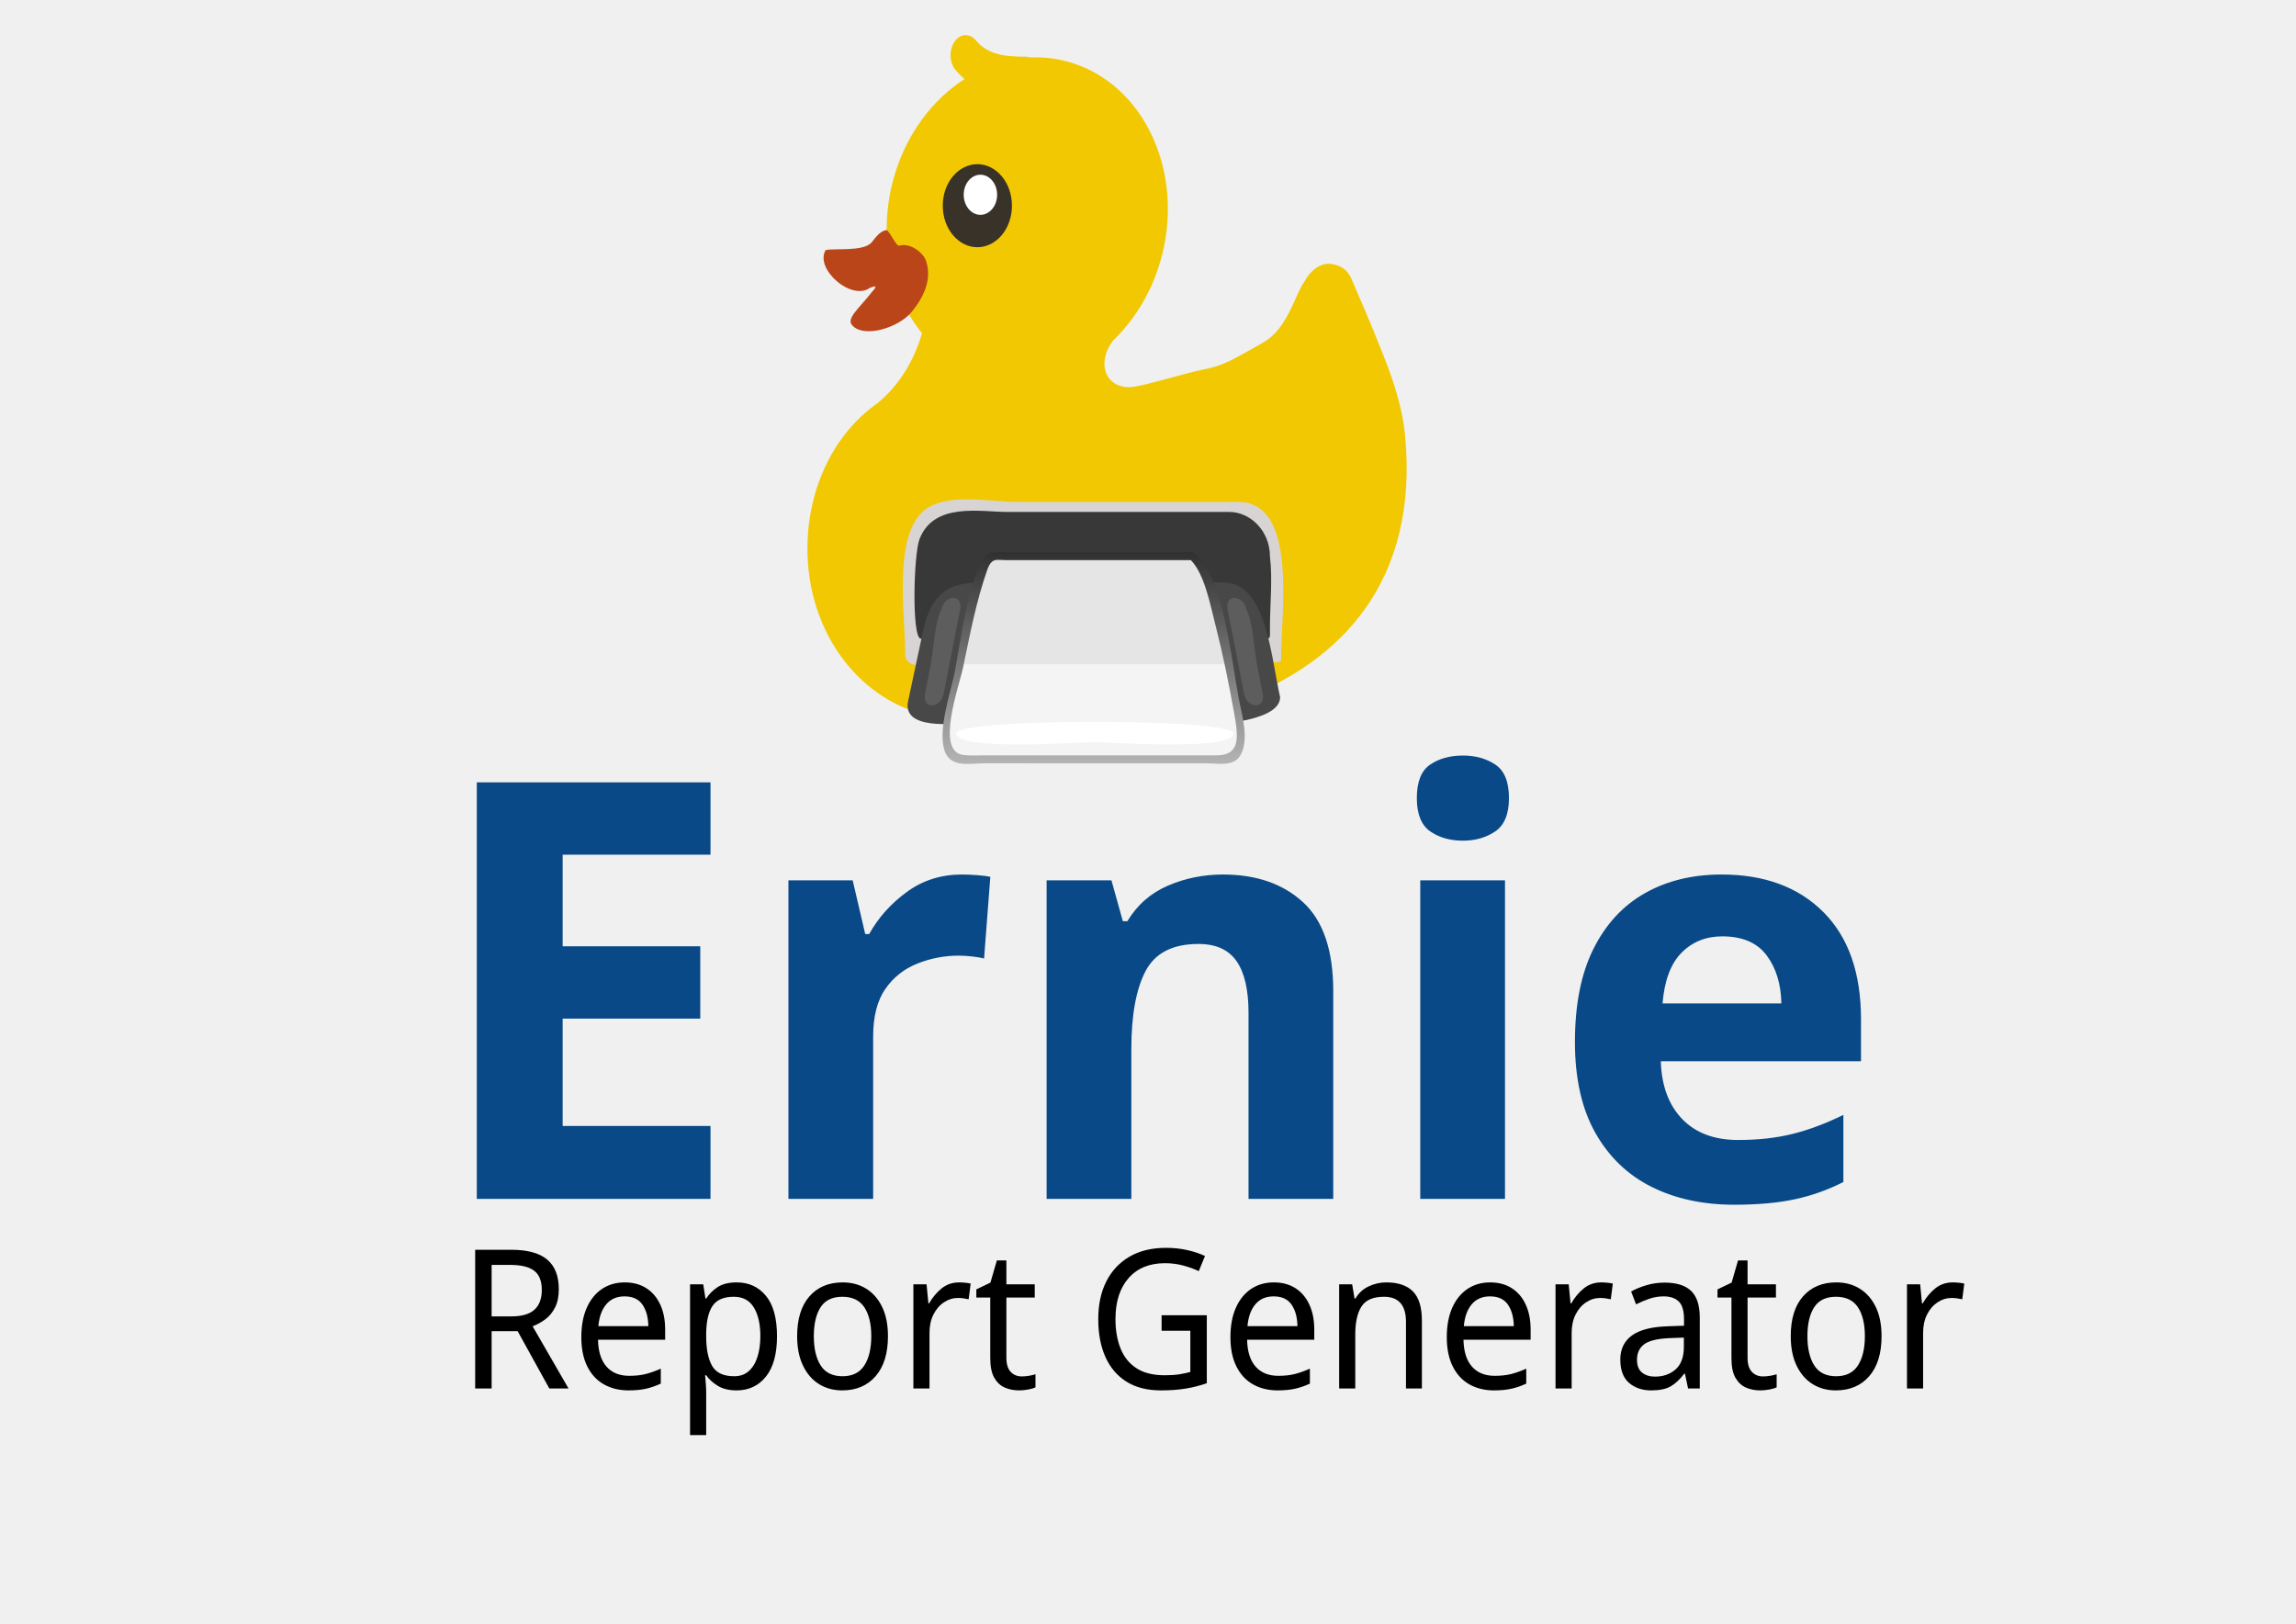
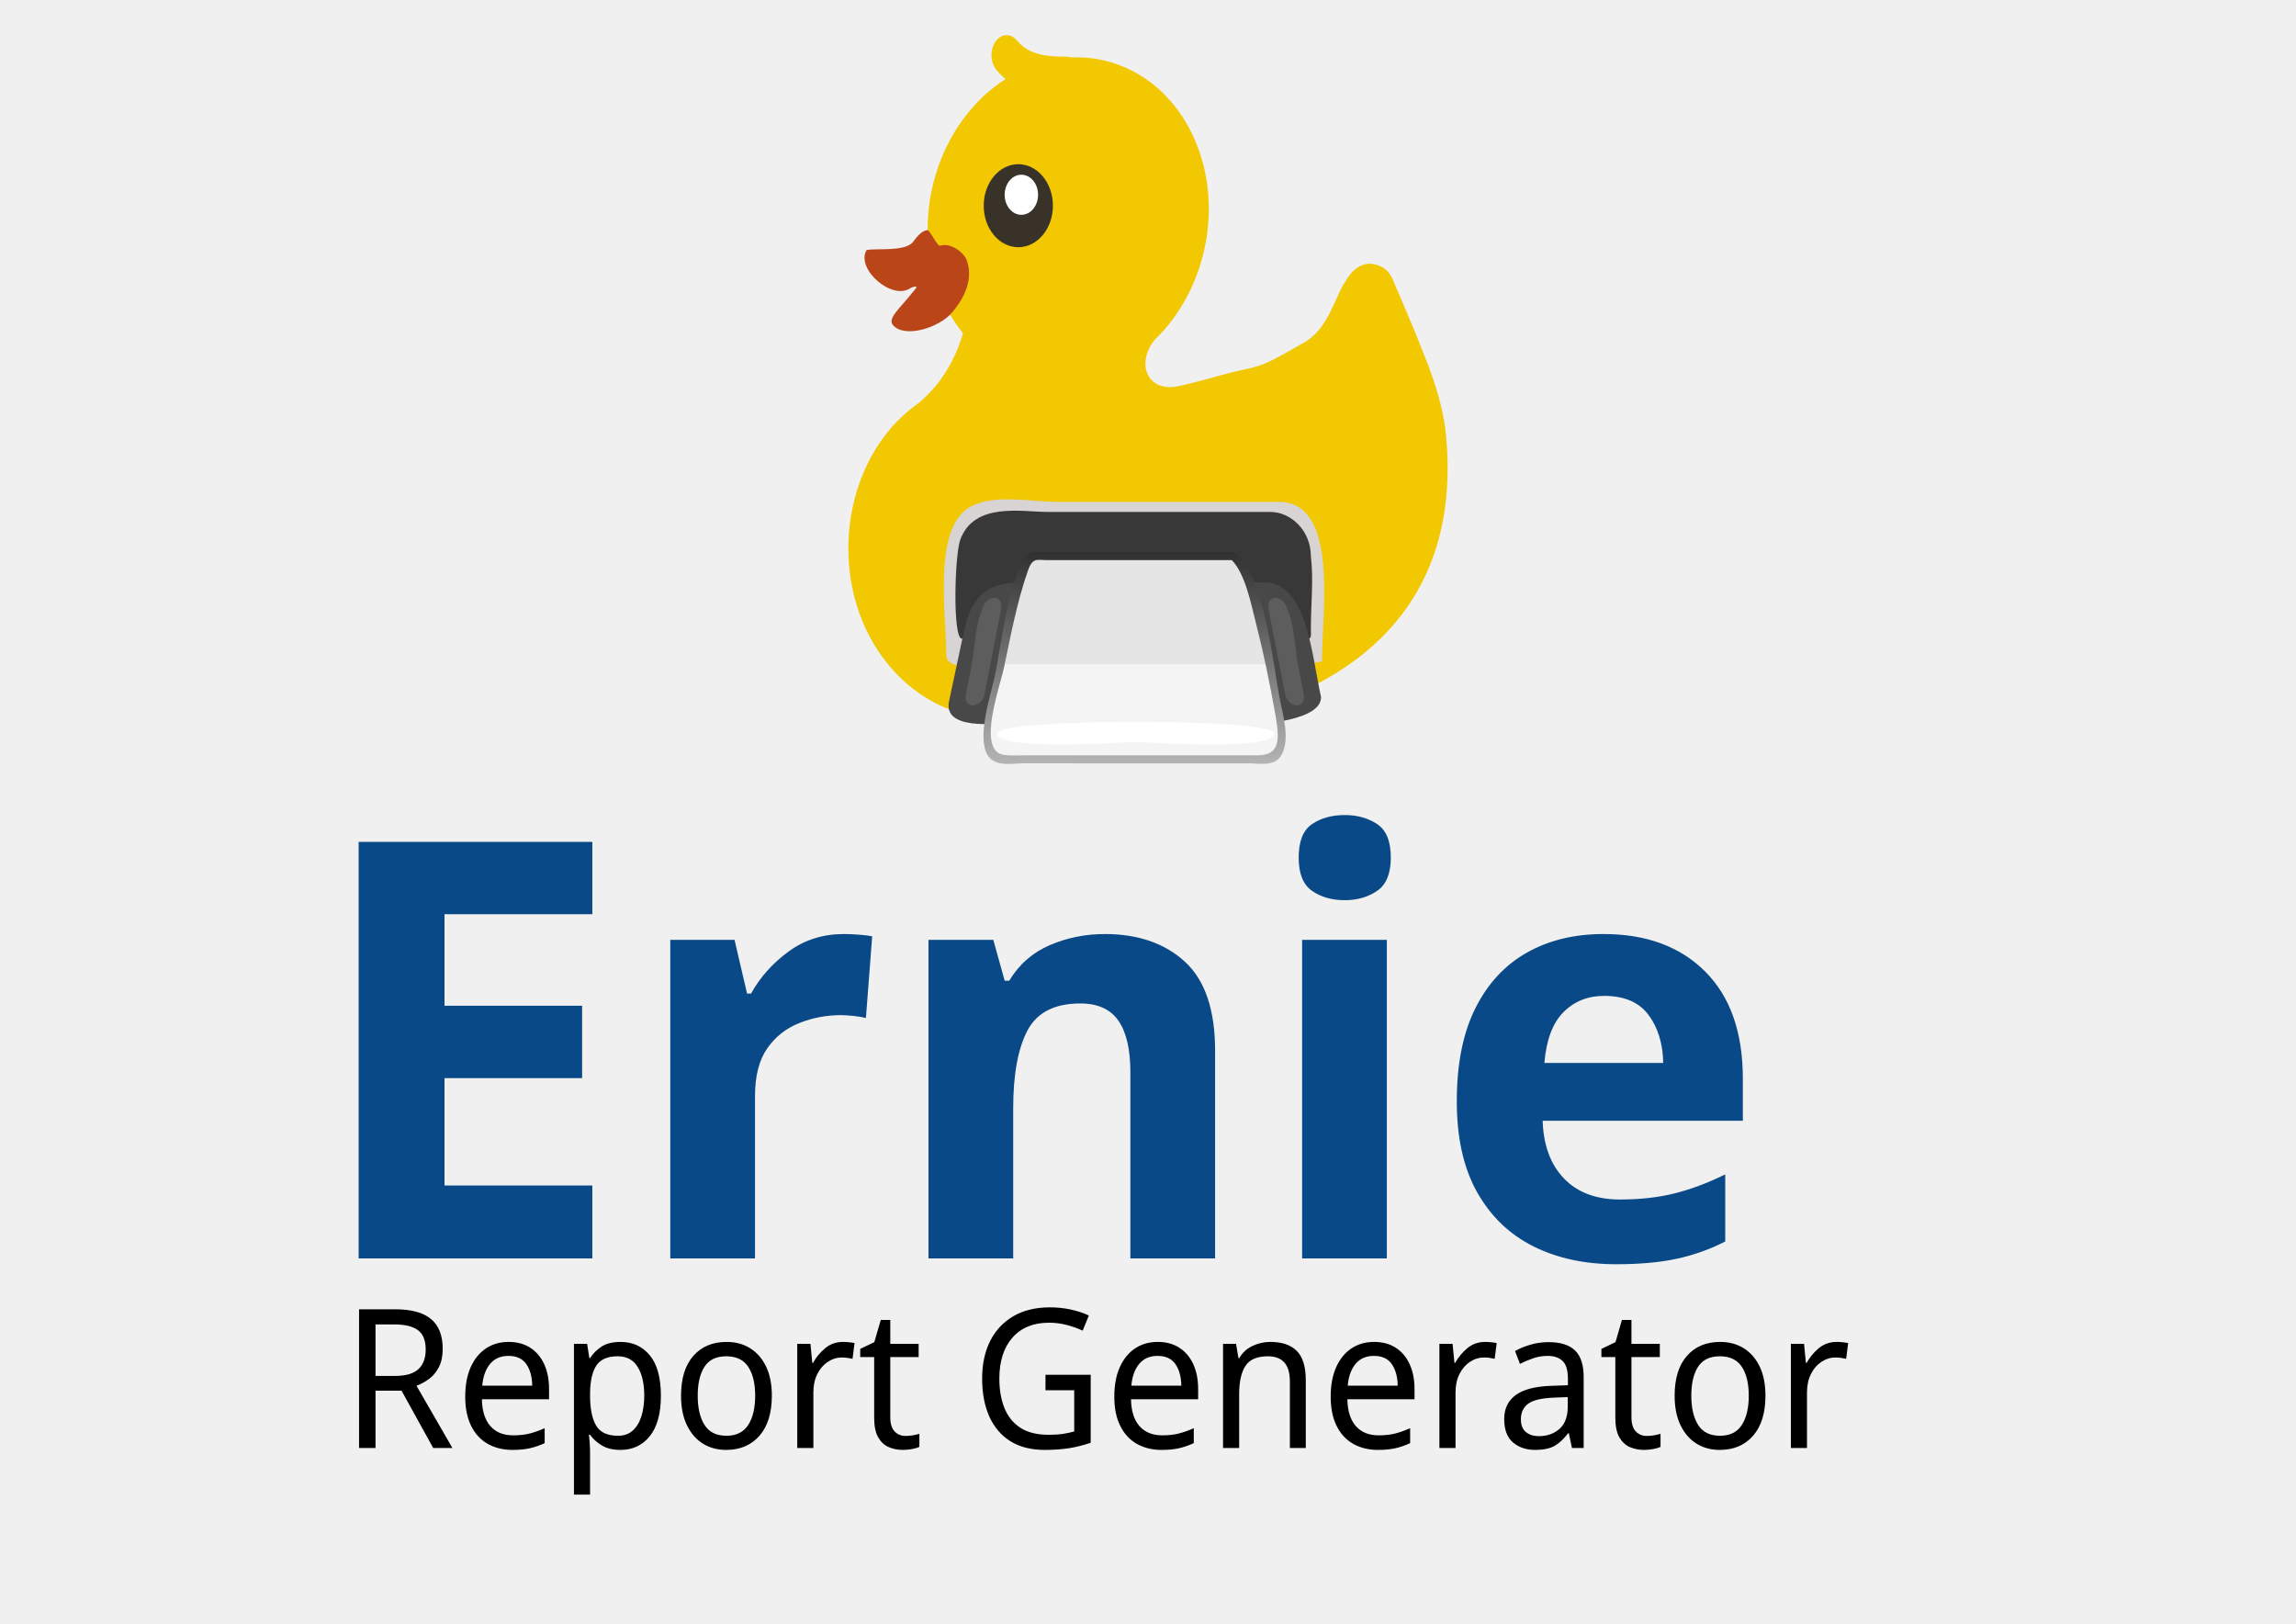
<svg xmlns="http://www.w3.org/2000/svg" xmlns:xlink="http://www.w3.org/1999/xlink" width="1052.362" height="744.094" id="svg2" version="1.1">
  <defs id="defs4">
    <radialGradient gradientUnits="userSpaceOnUse" xlink:href="#linearGradient1851" r="125.205" id="radialGradient1875" fy="552.238" fx="-285.654" cy="598.367" cx="-289.091" />
    <linearGradient id="linearGradient1851">
      <stop style="stop-color: rgb(0, 0, 0); stop-opacity: 0.372;" offset="0" id="stop1852" />
      <stop style="stop-color: rgb(0, 0, 0); stop-opacity: 0.11;" offset="0.5" id="stop1854" />
      <stop style="stop-color: rgb(173, 173, 173); stop-opacity: 0;" offset="1" id="stop1853" />
    </linearGradient>
    <radialGradient gradientUnits="userSpaceOnUse" xlink:href="#linearGradient1806" r="51.668" id="radialGradient1505" fy="137.434" fx="27.01" cy="176.564" cx="24.826" />
    <linearGradient id="linearGradient1806">
      <stop style="stop-color: rgb(0, 0, 0); stop-opacity: 0.529;" offset="0" id="stop1807" />
      <stop style="stop-color: rgb(0, 0, 0); stop-opacity: 0.073;" offset="0.648" id="stop3276" />
      <stop style="stop-color: rgb(0, 0, 0); stop-opacity: 0;" offset="1" id="stop1808" />
    </linearGradient>
    <linearGradient gradientUnits="userSpaceOnUse" gradientTransform="scale(1.508234,0.6630272)" y2="530.174" y1="359.486" xlink:href="#linearGradient1492" x2="68.779" x1="68.964" id="linearGradient1495" />
    <linearGradient id="linearGradient1492">
      <stop style="stop-color: rgb(198, 198, 198); stop-opacity: 1;" offset="0" id="stop1493" />
      <stop style="stop-color: rgb(241, 241, 241); stop-opacity: 1;" offset="0.349" id="stop1496" />
      <stop style="stop-color: rgb(240, 240, 240); stop-opacity: 1;" offset="1" id="stop1494" />
    </linearGradient>
    <linearGradient gradientUnits="userSpaceOnUse" gradientTransform="scale(1.508234,0.6630272)" y2="518.578" y1="353.538" xlink:href="#linearGradient1806" x2="66.951" x1="57.078" id="linearGradient3418" />
    <linearGradient gradientUnits="userSpaceOnUse" gradientTransform="scale(2.822719,0.3542684)" y2="754.344" y1="796.804" xlink:href="#linearGradient2541" x2="28.548" x1="28.148" id="linearGradient7975" />
    <linearGradient id="linearGradient2541">
      <stop style="stop-color: rgb(0, 0, 0); stop-opacity: 0;" offset="0" id="stop2542" />
      <stop style="stop-color: rgb(0, 0, 0); stop-opacity: 1;" offset="1" id="stop2543" />
    </linearGradient>
    <linearGradient gradientUnits="userSpaceOnUse" gradientTransform="scale(2.312574,0.4324187)" y2="506.458" y1="558.523" xlink:href="#linearGradient2529" x2="30.167" x1="30.167" id="linearGradient7987" />
    <linearGradient id="linearGradient2529">
      <stop style="stop-color: rgb(255, 255, 255); stop-opacity: 0;" offset="0" id="stop2530" />
      <stop style="stop-color: rgb(255, 255, 255); stop-opacity: 1;" offset="1" id="stop2532" />
    </linearGradient>
    <linearGradient gradientUnits="userSpaceOnUse" gradientTransform="scale(1.260685,0.7932196)" y2="312.353" y1="179.996" xlink:href="#linearGradient1492" x2="61.895" x1="45.91" id="linearGradient7980" />
    <linearGradient gradientUnits="userSpaceOnUse" gradientTransform="scale(1.950548,0.5126766)" y2="527.861" y1="556.824" xlink:href="#linearGradient1568" x2="43.648" x1="43.817" id="linearGradient7992" />
    <linearGradient id="linearGradient1568">
      <stop style="stop-color: rgb(222, 222, 222); stop-opacity: 1;" offset="0" id="stop1569" />
      <stop style="stop-color: rgb(171, 171, 171); stop-opacity: 1;" offset="0.429" id="stop1574" />
      <stop style="stop-color: rgb(227, 227, 227); stop-opacity: 1;" offset="0.586" id="stop3320" />
      <stop style="stop-color: rgb(255, 255, 255); stop-opacity: 1;" offset="1" id="stop1570" />
    </linearGradient>
    <linearGradient gradientUnits="userSpaceOnUse" gradientTransform="scale(2.822719,0.3542684)" y2="772.756" y1="788.44" xlink:href="#linearGradient2541" x2="29.821" x1="29.821" id="linearGradient7984" />
    <linearGradient gradientUnits="userSpaceOnUse" gradientTransform="scale(1.570112,0.6368971)" y2="302.039" y1="354.081" xlink:href="#linearGradient2529" x2="51.167" x1="52.246" id="linearGradient7993" />
    <linearGradient id="linearGradient2541-4">
      <stop style="stop-color:#000000;stop-opacity:0;" offset="0" id="stop2542-8" />
      <stop id="stop4324" offset="0" style="stop-color:#000000;stop-opacity:0;" />
      <stop id="stop4322" offset="0.001" style="stop-color:#000000;stop-opacity:0;" />
      <stop id="stop4320" offset="0.002" style="stop-color:#000000;stop-opacity:0;" />
      <stop id="stop4318" offset="0.004" style="stop-color:#000000;stop-opacity:0;" />
      <stop id="stop4316" offset="0.008" style="stop-color:#000000;stop-opacity:0.004;" />
      <stop id="stop4314" offset="0.016" style="stop-color:#000000;stop-opacity:0.012;" />
      <stop id="stop4312" offset="0.031" style="stop-color:#000000;stop-opacity:0.027;" />
      <stop id="stop4310" offset="0.062" style="stop-color:#000000;stop-opacity:0.059;" />
      <stop id="stop4308" offset="0.125" style="stop-color:#000000;stop-opacity:0.122;" />
      <stop id="stop4304" offset="0.25" style="stop-color:#000000;stop-opacity:0.247;" />
      <stop id="stop4302" offset="0.5" style="stop-color:#000000;stop-opacity:0.498;" />
      <stop style="stop-color:#000000;stop-opacity:0.749;" offset="0.75" id="stop4306" />
      <stop style="stop-color:#000000;stop-opacity:1;" offset="1" id="stop2543-8" />
    </linearGradient>
    <linearGradient id="linearGradient1568-4">
      <stop style="stop-color: rgb(222, 222, 222); stop-opacity: 1;" offset="0" id="stop1569-5" />
      <stop style="stop-color: rgb(171, 171, 171); stop-opacity: 1;" offset="0.429" id="stop1574-5" />
      <stop style="stop-color: rgb(227, 227, 227); stop-opacity: 1;" offset="0.586" id="stop3320-1" />
      <stop style="stop-color: rgb(255, 255, 255); stop-opacity: 1;" offset="1" id="stop1570-7" />
    </linearGradient>
    <linearGradient xlink:href="#linearGradient2541-4" id="linearGradient4200-1" gradientUnits="userSpaceOnUse" gradientTransform="matrix(6.26058,0,0,0.7857409,404.0695,-365.5177)" x1="28.148" y1="796.804" x2="28.548" y2="754.344" />
    <linearGradient id="linearGradient4247">
      <stop style="stop-color: rgb(0, 0, 0); stop-opacity: 0;" offset="0" id="stop4249" />
      <stop style="stop-color: rgb(0, 0, 0); stop-opacity: 1;" offset="1" id="stop4251" />
    </linearGradient>
    <linearGradient y2="452.269" y1="452.269" x2="-238.024" x1="-239.775" id="XMLID_6_" gradientUnits="userSpaceOnUse" gradientTransform="matrix(0,140.5657,140.5657,0,-63505.359,33656.836)">
      <stop style="stop-color:#FFFFFF" offset="0" id="stop12" />
      <stop style="stop-color:#000000" offset="1" id="stop14" />
    </linearGradient>
    <linearGradient y2="469.3" y1="469.3" x2="-234.626" x1="-236.37" id="XMLID_7_" gradientUnits="userSpaceOnUse" gradientTransform="matrix(0,-254.5265,-254.5265,0,119519.89,-59944.609)">
      <stop style="stop-color:#FFFFFF" offset="0" id="stop23" />
      <stop style="stop-color:#000000" offset="1" id="stop25" />
    </linearGradient>
    <radialGradient r="57.481" id="XMLID_8_" gradientUnits="userSpaceOnUse" cy="49.075" cx="50.067">
      <stop style="stop-color:#F3F3F3" offset="0" id="stop32" />
      <stop style="stop-color:#C3C3C3" offset="0.384" id="stop34" />
      <stop style="stop-color:#707070" offset="1" id="stop36" />
    </radialGradient>
    <linearGradient y2="60.769" y1="60.769" x2="108.045" x1="32.118" id="XMLID_9_" gradientUnits="userSpaceOnUse">
      <stop style="stop-color:#F3F3F3" offset="0" id="stop41" />
      <stop style="stop-color:#F0F0F0" offset="0.236" id="stop43" />
      <stop style="stop-color:#E6E6E6" offset="0.407" id="stop45" />
      <stop style="stop-color:#D7D7D7" offset="0.557" id="stop47" />
      <stop style="stop-color:#C0C0C0" offset="0.696" id="stop49" />
      <stop style="stop-color:#A3A3A3" offset="0.827" id="stop51" />
      <stop style="stop-color:#808080" offset="0.95" id="stop53" />
      <stop style="stop-color:#707070" offset="1" id="stop55" />
    </linearGradient>
    <linearGradient y2="497.115" y1="497.115" x2="-229.822" x1="-231.553" id="XMLID_10_" gradientUnits="userSpaceOnUse" gradientTransform="matrix(0,-45.5125,-45.5125,0,22694.941,-10380.726)">
      <stop style="stop-color:#FFFFFF" offset="0" id="stop80" />
      <stop style="stop-color:#000000" offset="1" id="stop82" />
    </linearGradient>
-     <linearGradient xlink:href="#XMLID_10_-4" id="linearGradient4592-1" gradientUnits="userSpaceOnUse" gradientTransform="matrix(0,-108.6615,-86.52563,0,43514.866,-24447.254)" x1="-231.553" y1="497.115" x2="-229.822" y2="497.115" />
+     <linearGradient xlink:href="#XMLID_10_-4" id="linearGradient4592-1" gradientUnits="userSpaceOnUse" gradientTransform="matrix(0,-108.6615,-86.52563,0,43579.516,-24447.254)" x1="-231.553" y1="497.115" x2="-229.822" y2="497.115" />
    <linearGradient y2="497.115" y1="497.115" x2="-229.822" x1="-231.553" id="XMLID_10_-4" gradientUnits="userSpaceOnUse" gradientTransform="matrix(0,-45.5125,-45.5125,0,22694.941,-10380.726)">
      <stop style="stop-color:#FFFFFF" offset="0" id="stop80-2" />
      <stop style="stop-color:#000000" offset="1" id="stop82-3" />
    </linearGradient>
    <linearGradient id="linearGradient3831-5-8">
      <stop id="stop3833-2-6" offset="0" style="stop-color:#d3d7cf;stop-opacity:1;" />
      <stop id="stop3835-7-4" offset="1" style="stop-color:#888a85;stop-opacity:1;" />
    </linearGradient>
    <linearGradient id="linearGradient3817-28-5">
      <stop style="stop-color:#eeeeec;stop-opacity:1;" offset="0" id="stop3819-2-2" />
      <stop style="stop-color:#888a85;stop-opacity:1;" offset="1" id="stop3821-0-1" />
    </linearGradient>
    <linearGradient id="linearGradient3787-2-0">
      <stop id="stop3789-7-0" offset="0" style="stop-color:#d3d7cf;stop-opacity:1;" />
      <stop style="stop-color:#888a85;stop-opacity:1;" offset="0.45" id="stop3795-80-0" />
      <stop id="stop3805-20-7" offset="0.548" style="stop-color:#888a85;stop-opacity:1;" />
      <stop id="stop3791-8-2" offset="1" style="stop-color:#d3d7cf;stop-opacity:1;" />
    </linearGradient>
    <linearGradient id="linearGradient4305">
      <stop style="stop-color:#888a85;stop-opacity:1;" offset="0" id="stop4307" />
      <stop id="stop4317" offset="0.362" style="stop-color:#414544;stop-opacity:1;" />
      <stop id="stop4313" offset="0.522" style="stop-color:#2e3436;stop-opacity:1;" />
      <stop style="stop-color:#414544;stop-opacity:1;" offset="0.682" id="stop4315" />
      <stop style="stop-color:#888a85;stop-opacity:1;" offset="1" id="stop4309" />
    </linearGradient>
    <linearGradient id="linearGradient3817-28">
      <stop style="stop-color:#eeeeec;stop-opacity:1;" offset="0" id="stop3819-2" />
      <stop style="stop-color:#888a85;stop-opacity:1;" offset="1" id="stop3821-0" />
    </linearGradient>
    <linearGradient id="linearGradient3787-2">
      <stop id="stop3789-7" offset="0" style="stop-color:#d3d7cf;stop-opacity:1;" />
      <stop style="stop-color:#888a85;stop-opacity:1;" offset="0.45" id="stop3795-80" />
      <stop id="stop3805-20" offset="0.548" style="stop-color:#888a85;stop-opacity:1;" />
      <stop id="stop3791-8" offset="1" style="stop-color:#d3d7cf;stop-opacity:1;" />
    </linearGradient>
    <linearGradient y2="92.125" x2="149.477" y1="92.125" x1="90.754" gradientUnits="userSpaceOnUse" id="linearGradient4651" xlink:href="#linearGradient3787" />
    <linearGradient y2="77.953" x2="219.328" y1="81.496" x1="178.923" gradientTransform="matrix(1,0,0,12,-81.49607,-882.2831)" gradientUnits="userSpaceOnUse" id="linearGradient4648" xlink:href="#linearGradient3817" />
    <linearGradient y2="79.724" x2="240.945" y1="78.837" x1="162.992" gradientTransform="matrix(1.045354,0,0,13.71317,-90.78249,-1019.879)" gradientUnits="userSpaceOnUse" id="linearGradient4645" xlink:href="#linearGradient3831" />
    <linearGradient y2="56.035" x2="120.469" y1="134.646" x1="120.472" gradientUnits="userSpaceOnUse" id="linearGradient4636" xlink:href="#linearGradient3728" />
    <linearGradient id="linearGradient3728">
      <stop id="stop3730" offset="0" style="stop-color:#555753;stop-opacity:1;" />
      <stop id="stop3732" offset="1" style="stop-color:#555753;stop-opacity:0;" />
    </linearGradient>
    <linearGradient id="linearGradient3787">
      <stop id="stop3789" offset="0" style="stop-color:#d3d7cf;stop-opacity:1;" />
      <stop style="stop-color:#888a85;stop-opacity:1;" offset="0.45" id="stop3795" />
      <stop id="stop3805" offset="0.548" style="stop-color:#888a85;stop-opacity:1;" />
      <stop id="stop3791" offset="1" style="stop-color:#d3d7cf;stop-opacity:1;" />
    </linearGradient>
    <linearGradient id="linearGradient3817">
      <stop style="stop-color:#eeeeec;stop-opacity:1;" offset="0" id="stop3819" />
      <stop style="stop-color:#888a85;stop-opacity:1;" offset="1" id="stop3821" />
    </linearGradient>
    <linearGradient id="linearGradient3831">
      <stop id="stop3833" offset="0" style="stop-color:#d3d7cf;stop-opacity:1;" />
      <stop id="stop3835" offset="1" style="stop-color:#888a85;stop-opacity:1;" />
    </linearGradient>
+     <linearGradient xlink:href="#XMLID_10_-4" id="linearGradient3149" gradientUnits="userSpaceOnUse" gradientTransform="matrix(0,-108.6615,-86.52563,0,43579.516,-24447.254)" x1="-231.553" y1="497.115" x2="-229.822" y2="497.115" />
  </defs>
  <g id="layer1" transform="translate(0,-308.2677)">
-     <text xml:space="preserve" style="font-size:263.984px;font-style:normal;font-variant:normal;font-weight:bold;font-stretch:normal;line-height:125%;letter-spacing:0px;word-spacing:0px;fill:#094987;fill-opacity:1;stroke:none;font-family:Verdana;-inkscape-font-specification:Verdana Bold" x="197.547" y="846.902" id="text2985" transform="scale(0.9874317,1.012728)">
-       <tspan id="tspan2987" x="197.547" y="846.902" style="font-style:normal;font-variant:normal;font-weight:bold;font-stretch:normal;fill:#094987;font-family:Sans;-inkscape-font-specification:Sans Bold">Ernie</tspan>
+     <text xml:space="preserve" style="font-size:263.984px;font-style:normal;font-variant:normal;font-weight:bold;font-stretch:normal;line-height:125%;letter-spacing:0px;word-spacing:0px;fill:#094987;fill-opacity:1;stroke:none;font-family:Verdana;-inkscape-font-specification:Verdana Bold" x="142.702" y="873.834" id="text2985" transform="scale(0.9874317,1.012728)">
+       <tspan id="tspan2987" x="142.702" y="873.834" style="font-style:normal;font-variant:normal;font-weight:bold;font-stretch:normal;fill:#094987;font-family:Sans;-inkscape-font-specification:Sans Bold">Ernie</tspan>
    </text>
-     <g id="g4219" transform="matrix(3.947649,0,0,5.211285,167.5103,-248.6382)">
-       <path id="path3061" d="m 78.185,111.911 c 5.58,0.107 10.773,2.722 13.37,7.284 3.39,5.954 1.238,13.264 -4.718,17.586 -0.908,0.875 -1.285,1.939 -0.868,2.822 0.422,0.894 1.549,1.384 2.987,1.297 1.438,-0.087 6.046,-1.198 8.301,-1.535 2.429,-0.363 3.336,-0.826 6.962,-2.375 2.888,-1.234 3.664,-4.191 4.794,-5.357 0.806,-1.12 2.054,-1.752 3.35,-1.53 1.002,0.172 1.626,0.49 2.108,1.264 0,0 2.706,4.749 3.14,5.657 0.435,0.909 2.632,4.504 3.089,8.095 3.268,25.696 -36.148,28.405 -55.954,24.542 -7.574,-1.477 -13.432,-7.266 -13.432,-14.548 0,-5.46 3.259,-10.219 8.107,-12.774 1.516,-0.939 2.834,-2.148 3.857,-3.625 0.564,-0.815 1.011,-1.67 1.345,-2.549 -0.98,-0.909 -1.826,-1.95 -2.497,-3.129 -3.9,-6.85 -0.474,-15.502 7.653,-19.325 2.54,-1.195 5.24,-1.776 7.868,-1.802 0.181,-0.002 0.358,-0.003 0.538,0 z" style="color:#000000;fill:#f2c802;fill-opacity:1;fill-rule:evenodd;stroke:none;stroke-width:1;marker:none;visibility:visible;display:inline;overflow:visible;enable-background:accumulate" />
-       <path transform="matrix(-0.2028619,0,0,0.1843842,204.4478,114.4654)" d="m 677.408,56.887 c 0,10.935 -8.864,19.799 -19.799,19.799 -10.935,0 -19.799,-8.864 -19.799,-19.799 0,-10.935 8.864,-19.799 19.799,-19.799 10.935,0 19.799,8.864 19.799,19.799 z" id="path3945" style="color:#000000;fill:#393228;fill-opacity:1;fill-rule:evenodd;stroke:none;stroke-width:1;marker:none;visibility:visible;display:inline;overflow:visible;enable-background:accumulate" />
-       <path style="color:#000000;fill:#b94519;fill-opacity:1;fill-rule:evenodd;stroke:none;stroke-width:1;marker:none;visibility:visible;display:inline;overflow:visible;enable-background:accumulate" d="m 65.084,129.8 c -0.29,-0.676 -1.814,-1.633 -3.134,-1.327 -0.308,0.071 -1.181,-1.403 -1.478,-1.371 -0.795,0.086 -1.356,0.771 -1.7,1.077 -0.958,0.851 -4.453,0.49 -5.347,0.683 -1.293,1.651 3.014,4.518 5.163,3.306 1.141,-0.332 0.422,0.172 0.187,0.4 -1.44,1.394 -2.946,2.283 -2.293,2.876 1.317,1.197 5.378,0.265 6.907,-1.125 2.403,-2.184 2.023,-3.755 1.695,-4.518 z" id="path4013" />
-       <path id="path4020" d="m 76.624,113.607 c -2.499,0 -5.03,-0.162 -6.936,-1.894" style="fill:none;stroke:#f2c802;stroke-width:3.516;stroke-linecap:round;stroke-linejoin:round;stroke-miterlimit:4;stroke-opacity:1;stroke-dasharray:none" />
-       <path transform="matrix(0.6761915,0,0,0.6146006,-1075.836,87.71331)" d="m 1699.482,59.03 c 0,1.584 -1.284,2.869 -2.869,2.869 -1.585,0 -2.869,-1.284 -2.869,-2.869 0,-1.584 1.284,-2.869 2.869,-2.869 1.584,0 2.869,1.284 2.869,2.869 z" id="path4049" style="color:#000000;fill:#ffffff;fill-opacity:1;fill-rule:evenodd;stroke:none;stroke-width:5;marker:none;visibility:visible;display:inline;overflow:visible;enable-background:accumulate" />
+     <g id="g3130" transform="translate(-45.87931,0)">
+       <g transform="matrix(3.947649,0,0,5.211285,232.1601,-248.6382)" id="g4219">
+         <path style="color:#000000;fill:#f2c802;fill-opacity:1;fill-rule:evenodd;stroke:none;stroke-width:1;marker:none;visibility:visible;display:inline;overflow:visible;enable-background:accumulate" d="m 78.185,111.911 c 5.58,0.107 10.773,2.722 13.37,7.284 3.39,5.954 1.238,13.264 -4.718,17.586 -0.908,0.875 -1.285,1.939 -0.868,2.822 0.422,0.894 1.549,1.384 2.987,1.297 1.438,-0.087 6.046,-1.198 8.301,-1.535 2.429,-0.363 3.336,-0.826 6.962,-2.375 2.888,-1.234 3.664,-4.191 4.794,-5.357 0.806,-1.12 2.054,-1.752 3.35,-1.53 1.002,0.172 1.626,0.49 2.108,1.264 0,0 2.706,4.749 3.14,5.657 0.435,0.909 2.632,4.504 3.089,8.095 3.268,25.696 -36.148,28.405 -55.954,24.542 -7.574,-1.477 -13.432,-7.266 -13.432,-14.548 0,-5.46 3.259,-10.219 8.107,-12.774 1.516,-0.939 2.834,-2.148 3.857,-3.625 0.564,-0.815 1.011,-1.67 1.345,-2.549 -0.98,-0.909 -1.826,-1.95 -2.497,-3.129 -3.9,-6.85 -0.474,-15.502 7.653,-19.325 2.54,-1.195 5.24,-1.776 7.868,-1.802 0.181,-0.002 0.358,-0.003 0.538,0 z" id="path3061" />
+         <path style="color:#000000;fill:#393228;fill-opacity:1;fill-rule:evenodd;stroke:none;stroke-width:1;marker:none;visibility:visible;display:inline;overflow:visible;enable-background:accumulate" id="path3945" d="m 677.408,56.887 c 0,10.935 -8.864,19.799 -19.799,19.799 -10.935,0 -19.799,-8.864 -19.799,-19.799 0,-10.935 8.864,-19.799 19.799,-19.799 10.935,0 19.799,8.864 19.799,19.799 z" transform="matrix(-0.2028619,0,0,0.1843842,204.4478,114.4654)" />
+         <path id="path4013" d="m 65.084,129.8 c -0.29,-0.676 -1.814,-1.633 -3.134,-1.327 -0.308,0.071 -1.181,-1.403 -1.478,-1.371 -0.795,0.086 -1.356,0.771 -1.7,1.077 -0.958,0.851 -4.453,0.49 -5.347,0.683 -1.293,1.651 3.014,4.518 5.163,3.306 1.141,-0.332 0.422,0.172 0.187,0.4 -1.44,1.394 -2.946,2.283 -2.293,2.876 1.317,1.197 5.378,0.265 6.907,-1.125 2.403,-2.184 2.023,-3.755 1.695,-4.518 z" style="color:#000000;fill:#b94519;fill-opacity:1;fill-rule:evenodd;stroke:none;stroke-width:1;marker:none;visibility:visible;display:inline;overflow:visible;enable-background:accumulate" />
+         <path style="fill:none;stroke:#f2c802;stroke-width:3.516;stroke-linecap:round;stroke-linejoin:round;stroke-miterlimit:4;stroke-opacity:1;stroke-dasharray:none" d="m 76.624,113.607 c -2.499,0 -5.03,-0.162 -6.936,-1.894" id="path4020" />
+         <path style="color:#000000;fill:#ffffff;fill-opacity:1;fill-rule:evenodd;stroke:none;stroke-width:5;marker:none;visibility:visible;display:inline;overflow:visible;enable-background:accumulate" id="path4049" d="m 1699.482,59.03 c 0,1.584 -1.284,2.869 -2.869,2.869 -1.585,0 -2.869,-1.284 -2.869,-2.869 0,-1.584 1.284,-2.869 2.869,-2.869 1.584,0 2.869,1.284 2.869,2.869 z" transform="matrix(0.6761915,0,0,0.6146006,-1075.836,87.71331)" />
+       </g>
+       <path d="m 632.112,538.269 c -33.871,0 -67.741,0 -101.614,0 -11.517,0 -27.766,-3.565 -38.916,1.738 -18.521,8.805 -12.025,48.786 -12.025,68.123 0,8.492 16.411,4.164 21.947,4.164 20.475,0 40.951,0 61.424,0 6.702,0 88.867,1.203 88.867,-1.113 0,-22.135 7.888,-72.912 -19.683,-72.912" id="path59-2" style="fill:#d8d4d4" />
+       <path d="m 628.201,542.881 c -33.943,0 -67.886,0 -101.827,0 -12.335,0 -33.734,-4.644 -40.293,12.523 -2.698,7.072 -3.614,45.556 0.656,45.556 36.553,0 73.105,0 109.658,0 15.544,0 31.093,0 46.637,0 4.215,0 3.694,0.458 3.694,-5.26 0,-10.371 1.27,-22.07 0,-32.312 0,-12.286 -9.409,-20.506 -18.525,-20.506" id="path61-2" style="fill:#383838" />
+       <path d="m 651.385,627.717 c 0,20.158 -93.819,11.988 -103.764,11.988 -13.392,0 -26.787,-0.139 -40.181,0 -4.753,0 -29.449,3.436 -26.565,-10.102 2.264,-10.634 4.527,-21.268 6.791,-31.899 5.087,-23.887 18.432,-22.548 34.369,-22.548 21.164,0 42.325,0 63.489,0 13.386,0 26.787,-0.272 40.173,0.02 19.506,0.428 21.422,33.905 25.688,52.54" id="path63-1" style="fill:#494848" />
+       <path d="m 497.117,626.468 c -1.202,6.141 -9.977,7.428 -8.433,-0.49 0.831,-4.259 1.663,-8.514 2.494,-12.773 1.399,-7.179 1.81,-19.697 5.055,-25.909 1.2,-6.145 9.977,-7.432 8.433,0.49 -0.831,4.255 -1.663,8.514 -2.494,12.773 -1.686,8.638 -3.371,17.271 -5.055,25.909" id="path65-6" style="fill:#5e5d5d" />
+       <path d="m 506.992,626.638 c -1.154,5.897 -7.27,7.208 -5.778,-0.444 0.831,-4.259 1.663,-8.516 2.494,-12.773 1.356,-6.94 1.766,-20.034 5.055,-25.912 1.154,-5.888 7.27,-7.203 5.778,0.447 -0.831,4.257 -1.663,8.514 -2.494,12.773 -1.684,8.638 -3.371,17.274 -5.055,25.909" id="path67-8" style="fill:#383838" />
+       <path d="m 634.925,626.468 c 1.203,6.141 9.977,7.428 8.433,-0.49 -0.833,-4.259 -1.663,-8.514 -2.492,-12.773 -1.399,-7.179 -1.812,-19.697 -5.057,-25.909 -1.2,-6.145 -9.977,-7.432 -8.433,0.49 0.833,4.255 1.663,8.514 2.496,12.773 1.682,8.638 3.371,17.271 5.053,25.909" id="path69-5" style="fill:#5e5d5d" />
+       <path d="m 625.053,626.638 c 1.154,5.897 7.27,7.208 5.778,-0.444 -0.833,-4.259 -1.664,-8.516 -2.496,-12.773 -1.356,-6.94 -1.764,-20.034 -5.053,-25.912 -1.154,-5.888 -7.27,-7.203 -5.778,0.447 0.829,4.257 1.663,8.514 2.492,12.773 1.684,8.638 3.371,17.274 5.057,25.909" id="path71-7" style="fill:#383838" />
+       <path d="m 518.555,563.125 c 30.565,0 61.131,0 91.698,0 10.468,0 17.897,51.721 19.728,61.187 1.46,7.542 4.021,16.013 3.335,23.858 -0.865,9.789 -7.831,8.089 -13.903,8.089 -35.253,0 -70.502,0 -105.751,0 -4.719,0 -11.911,2.239 -14.38,-4.207 -2.536,-6.63 0.875,-16.691 2.152,-23.171 2.544,-12.926 5.209,-25.828 8.247,-38.585 1.538,-6.468 3.648,-23.34 8.875,-27.172" id="path73-6" style="fill:#f4f4f4" />
+       <path d="m 627.617,612.654 c -2.886,-13.611 -6.74,-49.529 -21.198,-49.529 -14.306,0 -28.614,0 -42.92,0 -13.395,0 -26.793,0 -40.192,0 -13.369,0 -15.935,36.861 -18.584,49.529 40.964,0 81.932,0 122.893,0" id="path75-1" style="fill:#e5e5e5" />
+       <path d="m 611.172,561.284 c -30.492,0 -60.985,0 -91.477,0 -9.768,0 -15.66,46.315 -17.496,55.268 -1.901,9.261 -8.127,27.081 -4.348,36.438 2.905,7.184 11.662,5.093 17.213,5.093 34.445,0.003 68.886,0.017 103.331,0.02 4.637,0 11.675,1.554 14.722,-3.603 4.337,-7.339 0.643,-18.962 -0.814,-26.728 -3.082,-16.467 -7.378,-58.461 -21.131,-66.49 m -0.683,3.689 c 6.26,6.399 8.844,20.322 11.188,29.448 3.449,13.478 6.249,27.23 8.707,41.041 1.964,11.004 2.625,18.952 -8.103,18.952 -3.646,0 -7.293,0 -10.943,0 -31.743,0 -63.487,0 -95.23,0 -3.314,0 -6.795,0.265 -10.095,-0.191 -12.62,-1.748 -1.791,-31.267 0.061,-40.098 3.118,-14.884 6.036,-30.436 11.03,-44.549 2.131,-6.021 4.232,-4.603 9.067,-4.603 28.105,0 56.213,0 84.317,0" id="path84-9" style="fill:url(#linearGradient3149)" />
+       <path d="m 630.062,644.389 c 0,8.208 -58.036,3.925 -63.566,3.925 -5.53,0 -63.565,4.283 -63.565,-3.925 0.002,-7.098 127.131,-7.098 127.131,0" id="path86-2" style="fill:#ffffff" />
    </g>
-     <path style="fill:#d8d4d4" id="path59-2" d="m 567.462,538.269 c -33.871,0 -67.741,0 -101.614,0 -11.517,0 -27.766,-3.565 -38.916,1.738 -18.521,8.805 -12.025,48.786 -12.025,68.123 0,8.492 16.411,4.164 21.947,4.164 20.475,0 40.951,0 61.424,0 6.702,0 88.867,1.203 88.867,-1.113 0,-22.135 7.888,-72.912 -19.683,-72.912" />
-     <path style="fill:#383838" id="path61-2" d="m 563.551,542.881 c -33.943,0 -67.886,0 -101.827,0 -12.335,0 -33.734,-4.644 -40.293,12.523 -2.698,7.072 -3.614,45.556 0.656,45.556 36.553,0 73.105,0 109.658,0 15.544,0 31.093,0 46.637,0 4.215,0 3.694,0.458 3.694,-5.26 0,-10.371 1.27,-22.07 0,-32.312 0,-12.286 -9.409,-20.506 -18.525,-20.506" />
-     <path style="fill:#494848" id="path63-1" d="m 586.736,627.717 c 0,20.158 -93.819,11.988 -103.764,11.988 -13.392,0 -26.787,-0.139 -40.181,0 -4.753,0 -29.449,3.436 -26.565,-10.102 2.264,-10.634 4.527,-21.268 6.791,-31.899 5.087,-23.887 18.432,-22.548 34.369,-22.548 21.164,0 42.325,0 63.489,0 13.386,0 26.787,-0.272 40.173,0.02 19.506,0.428 21.422,33.905 25.688,52.54" />
-     <path style="fill:#5e5d5d" id="path65-6" d="m 432.468,626.468 c -1.202,6.141 -9.977,7.428 -8.433,-0.49 0.831,-4.259 1.663,-8.514 2.494,-12.773 1.399,-7.179 1.81,-19.697 5.055,-25.909 1.2,-6.145 9.977,-7.432 8.433,0.49 -0.831,4.255 -1.663,8.514 -2.494,12.773 -1.686,8.638 -3.371,17.271 -5.055,25.909" />
-     <path style="fill:#383838" id="path67-8" d="m 442.342,626.638 c -1.154,5.897 -7.27,7.208 -5.778,-0.444 0.831,-4.259 1.663,-8.516 2.494,-12.773 1.356,-6.94 1.766,-20.034 5.055,-25.912 1.154,-5.888 7.27,-7.203 5.778,0.447 -0.831,4.257 -1.663,8.514 -2.494,12.773 -1.684,8.638 -3.371,17.274 -5.055,25.909" />
-     <path style="fill:#5e5d5d" id="path69-5" d="m 570.275,626.468 c 1.203,6.141 9.977,7.428 8.433,-0.49 -0.833,-4.259 -1.663,-8.514 -2.492,-12.773 -1.399,-7.179 -1.812,-19.697 -5.057,-25.909 -1.2,-6.145 -9.977,-7.432 -8.433,0.49 0.833,4.255 1.663,8.514 2.496,12.773 1.682,8.638 3.371,17.271 5.053,25.909" />
-     <path style="fill:#383838" id="path71-7" d="m 560.403,626.638 c 1.154,5.897 7.27,7.208 5.778,-0.444 -0.833,-4.259 -1.664,-8.516 -2.496,-12.773 -1.356,-6.94 -1.764,-20.034 -5.053,-25.912 -1.154,-5.888 -7.27,-7.203 -5.778,0.447 0.829,4.257 1.663,8.514 2.492,12.773 1.684,8.638 3.371,17.274 5.057,25.909" />
-     <path style="fill:#f4f4f4" id="path73-6" d="m 453.905,563.125 c 30.565,0 61.131,0 91.698,0 10.468,0 17.897,51.721 19.728,61.187 1.46,7.542 4.021,16.013 3.335,23.858 -0.865,9.789 -7.831,8.089 -13.903,8.089 -35.253,0 -70.502,0 -105.751,0 -4.719,0 -11.911,2.239 -14.38,-4.207 -2.536,-6.63 0.875,-16.691 2.152,-23.171 2.544,-12.926 5.209,-25.828 8.247,-38.585 1.538,-6.468 3.648,-23.34 8.875,-27.172" />
-     <path style="fill:#e5e5e5" id="path75-1" d="m 562.967,612.654 c -2.886,-13.611 -6.74,-49.529 -21.198,-49.529 -14.306,0 -28.614,0 -42.92,0 -13.395,0 -26.793,0 -40.192,0 -13.369,0 -15.935,36.861 -18.584,49.529 40.964,0 81.932,0 122.893,0" />
-     <path style="fill:url(#linearGradient4592-1)" id="path84-9" d="m 546.523,561.284 c -30.492,0 -60.985,0 -91.477,0 -9.768,0 -15.66,46.315 -17.496,55.268 -1.901,9.261 -8.127,27.081 -4.348,36.438 2.905,7.184 11.662,5.093 17.213,5.093 34.445,0.003 68.886,0.017 103.331,0.02 4.637,0 11.675,1.554 14.722,-3.603 4.337,-7.339 0.643,-18.962 -0.814,-26.728 -3.082,-16.467 -7.378,-58.461 -21.131,-66.49 m -0.683,3.689 c 6.26,6.399 8.844,20.322 11.188,29.448 3.449,13.478 6.249,27.23 8.707,41.041 1.964,11.004 2.625,18.952 -8.103,18.952 -3.646,0 -7.293,0 -10.943,0 -31.743,0 -63.487,0 -95.23,0 -3.314,0 -6.795,0.265 -10.095,-0.191 -12.62,-1.748 -1.791,-31.267 0.061,-40.098 3.118,-14.884 6.036,-30.436 11.03,-44.549 2.131,-6.021 4.232,-4.603 9.067,-4.603 28.105,0 56.213,0 84.317,0" />
-     <path style="fill:#ffffff" id="path86-2" d="m 565.412,644.389 c 0,8.208 -58.036,3.925 -63.566,3.925 -5.53,0 -63.565,4.283 -63.565,-3.925 0.002,-7.098 127.131,-7.098 127.131,0" />
-     <text xml:space="preserve" style="font-size:72.864px;font-style:normal;font-variant:normal;font-weight:normal;font-stretch:normal;line-height:125%;letter-spacing:0px;word-spacing:0px;fill:#000000;fill-opacity:1;stroke:none;font-family:Verdana;-inkscape-font-specification:Verdana" x="215.945" y="917.018" id="text5140" transform="scale(0.9708421,1.030034)">
-       <tspan id="tspan5142" x="215.945" y="917.018" style="font-size:86.421px">Report Generator</tspan>
+     <text xml:space="preserve" style="font-size:72.864px;font-style:normal;font-variant:normal;font-weight:normal;font-stretch:normal;line-height:125%;letter-spacing:0px;word-spacing:0px;fill:#000000;fill-opacity:1;stroke:none;font-family:Verdana;-inkscape-font-specification:Verdana" x="161.13" y="943.497" id="text5140" transform="scale(0.9708421,1.030034)">
+       <tspan id="tspan5142" x="161.13" y="943.497" style="font-size:86.421px">Report Generator</tspan>
    </text>
  </g>
</svg>
